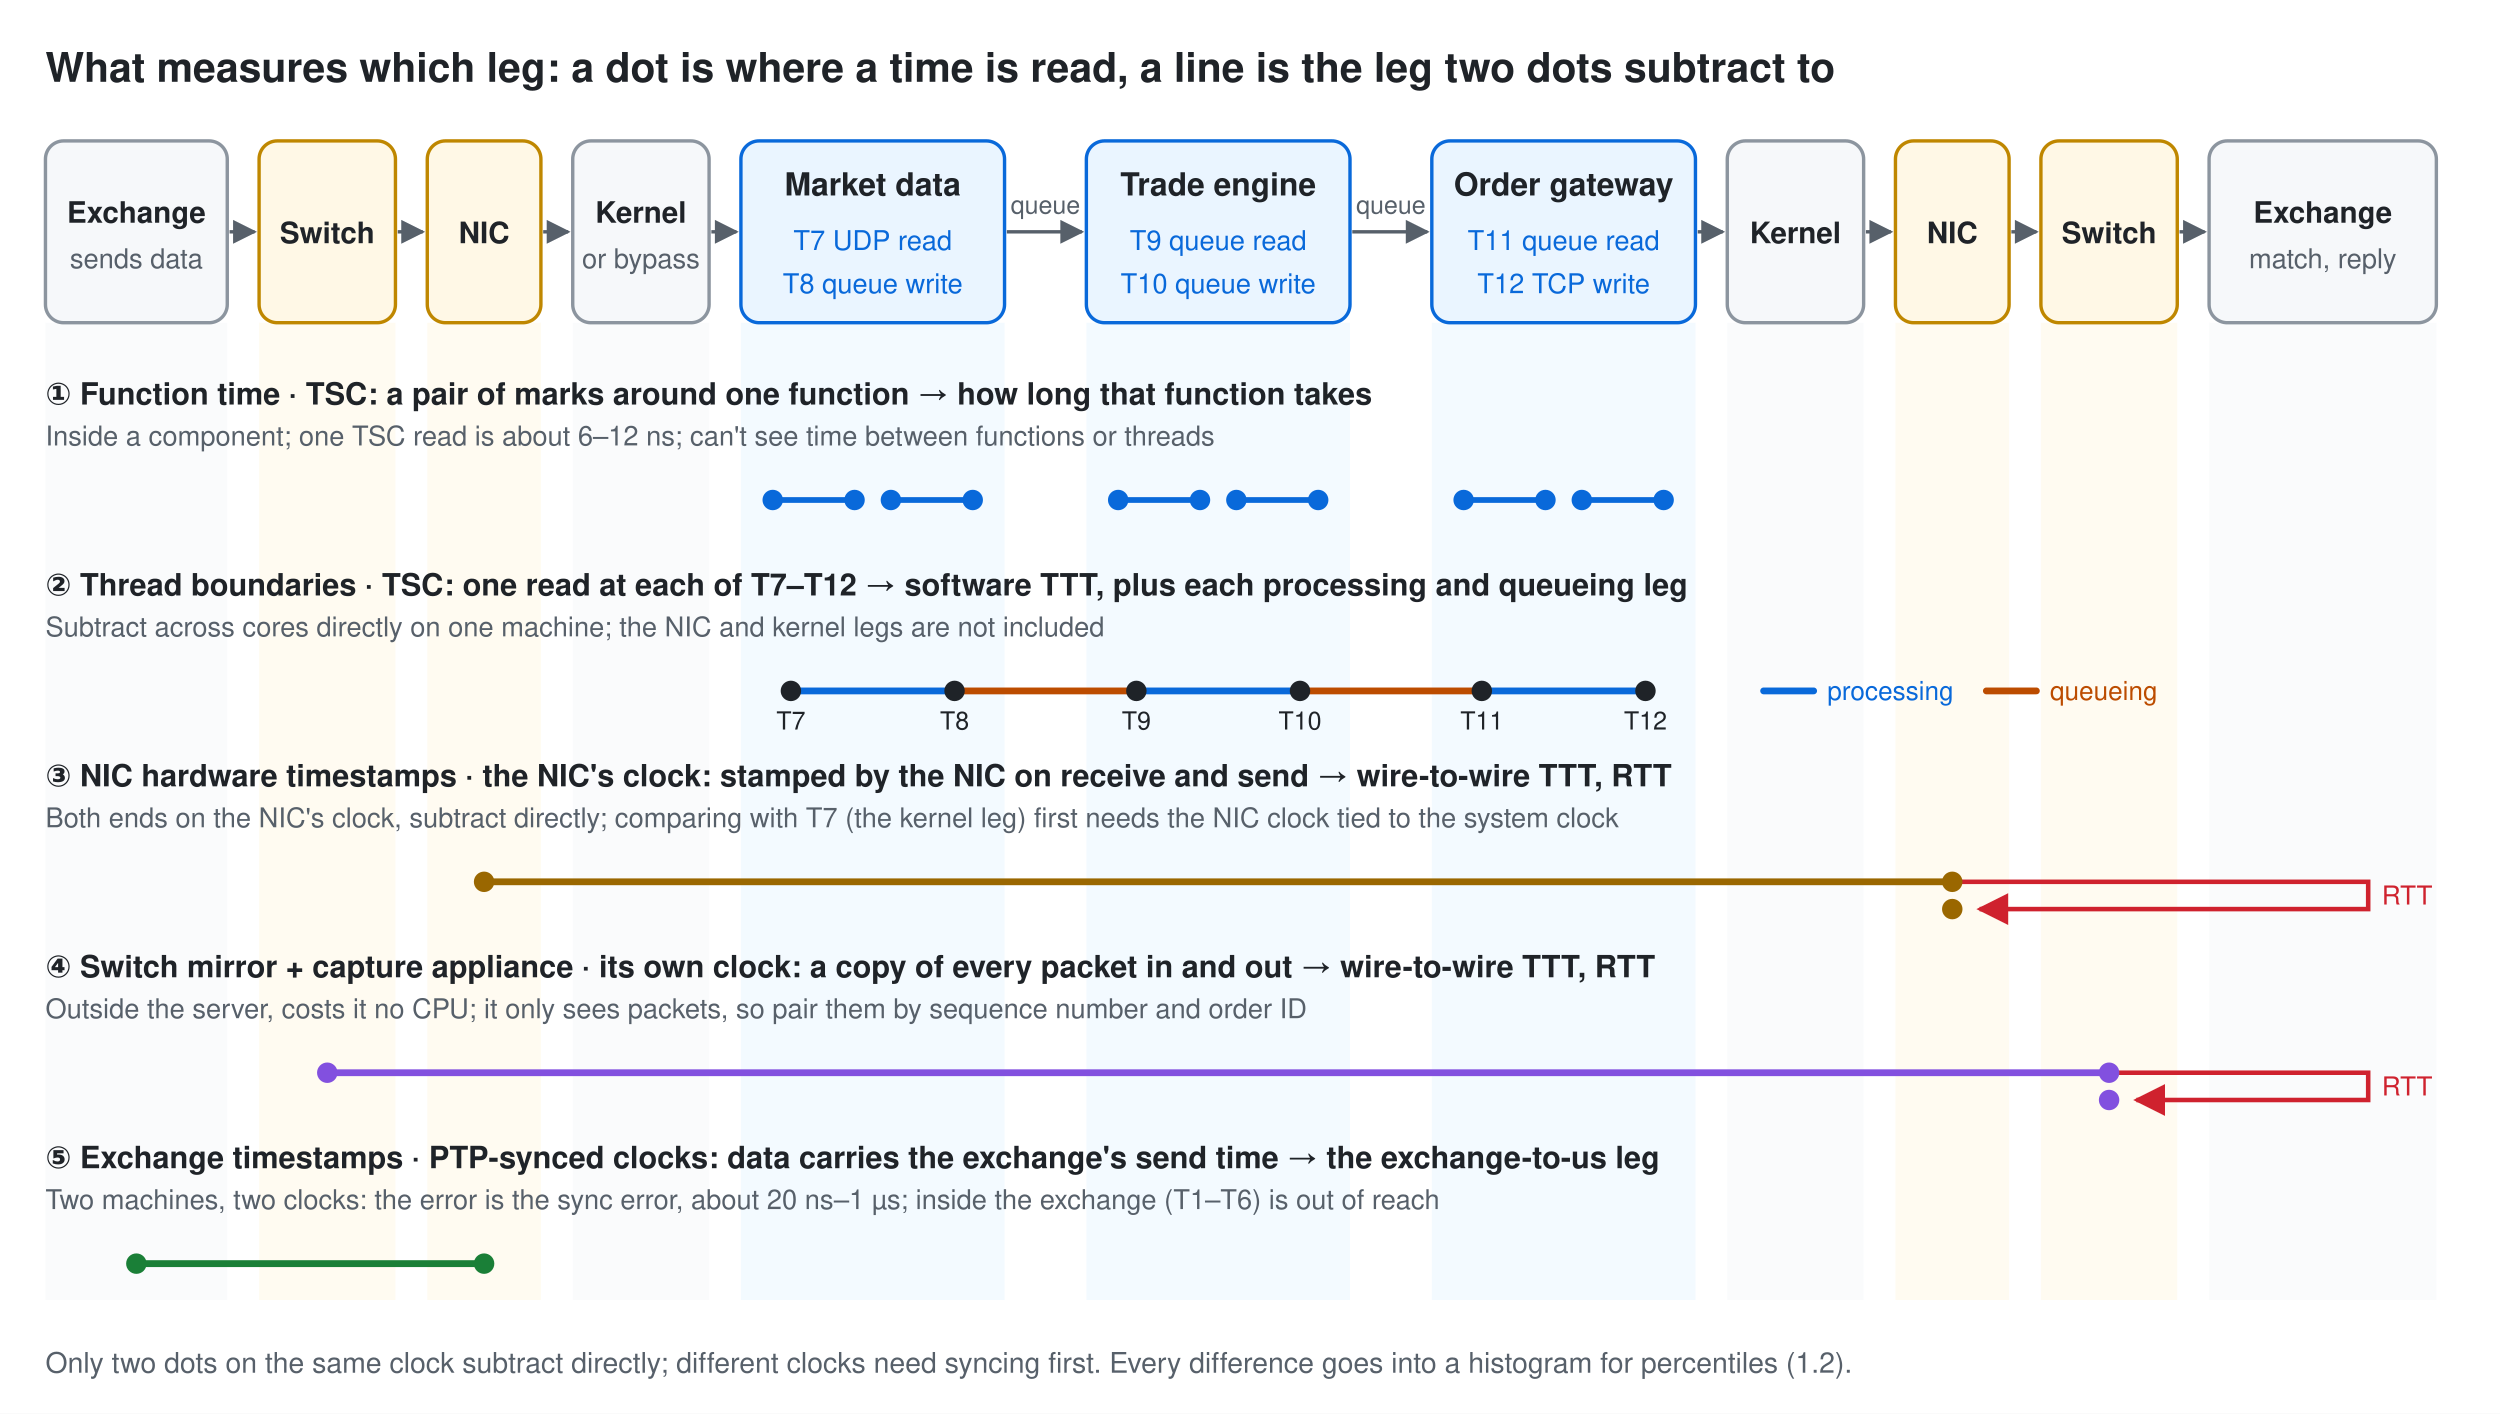
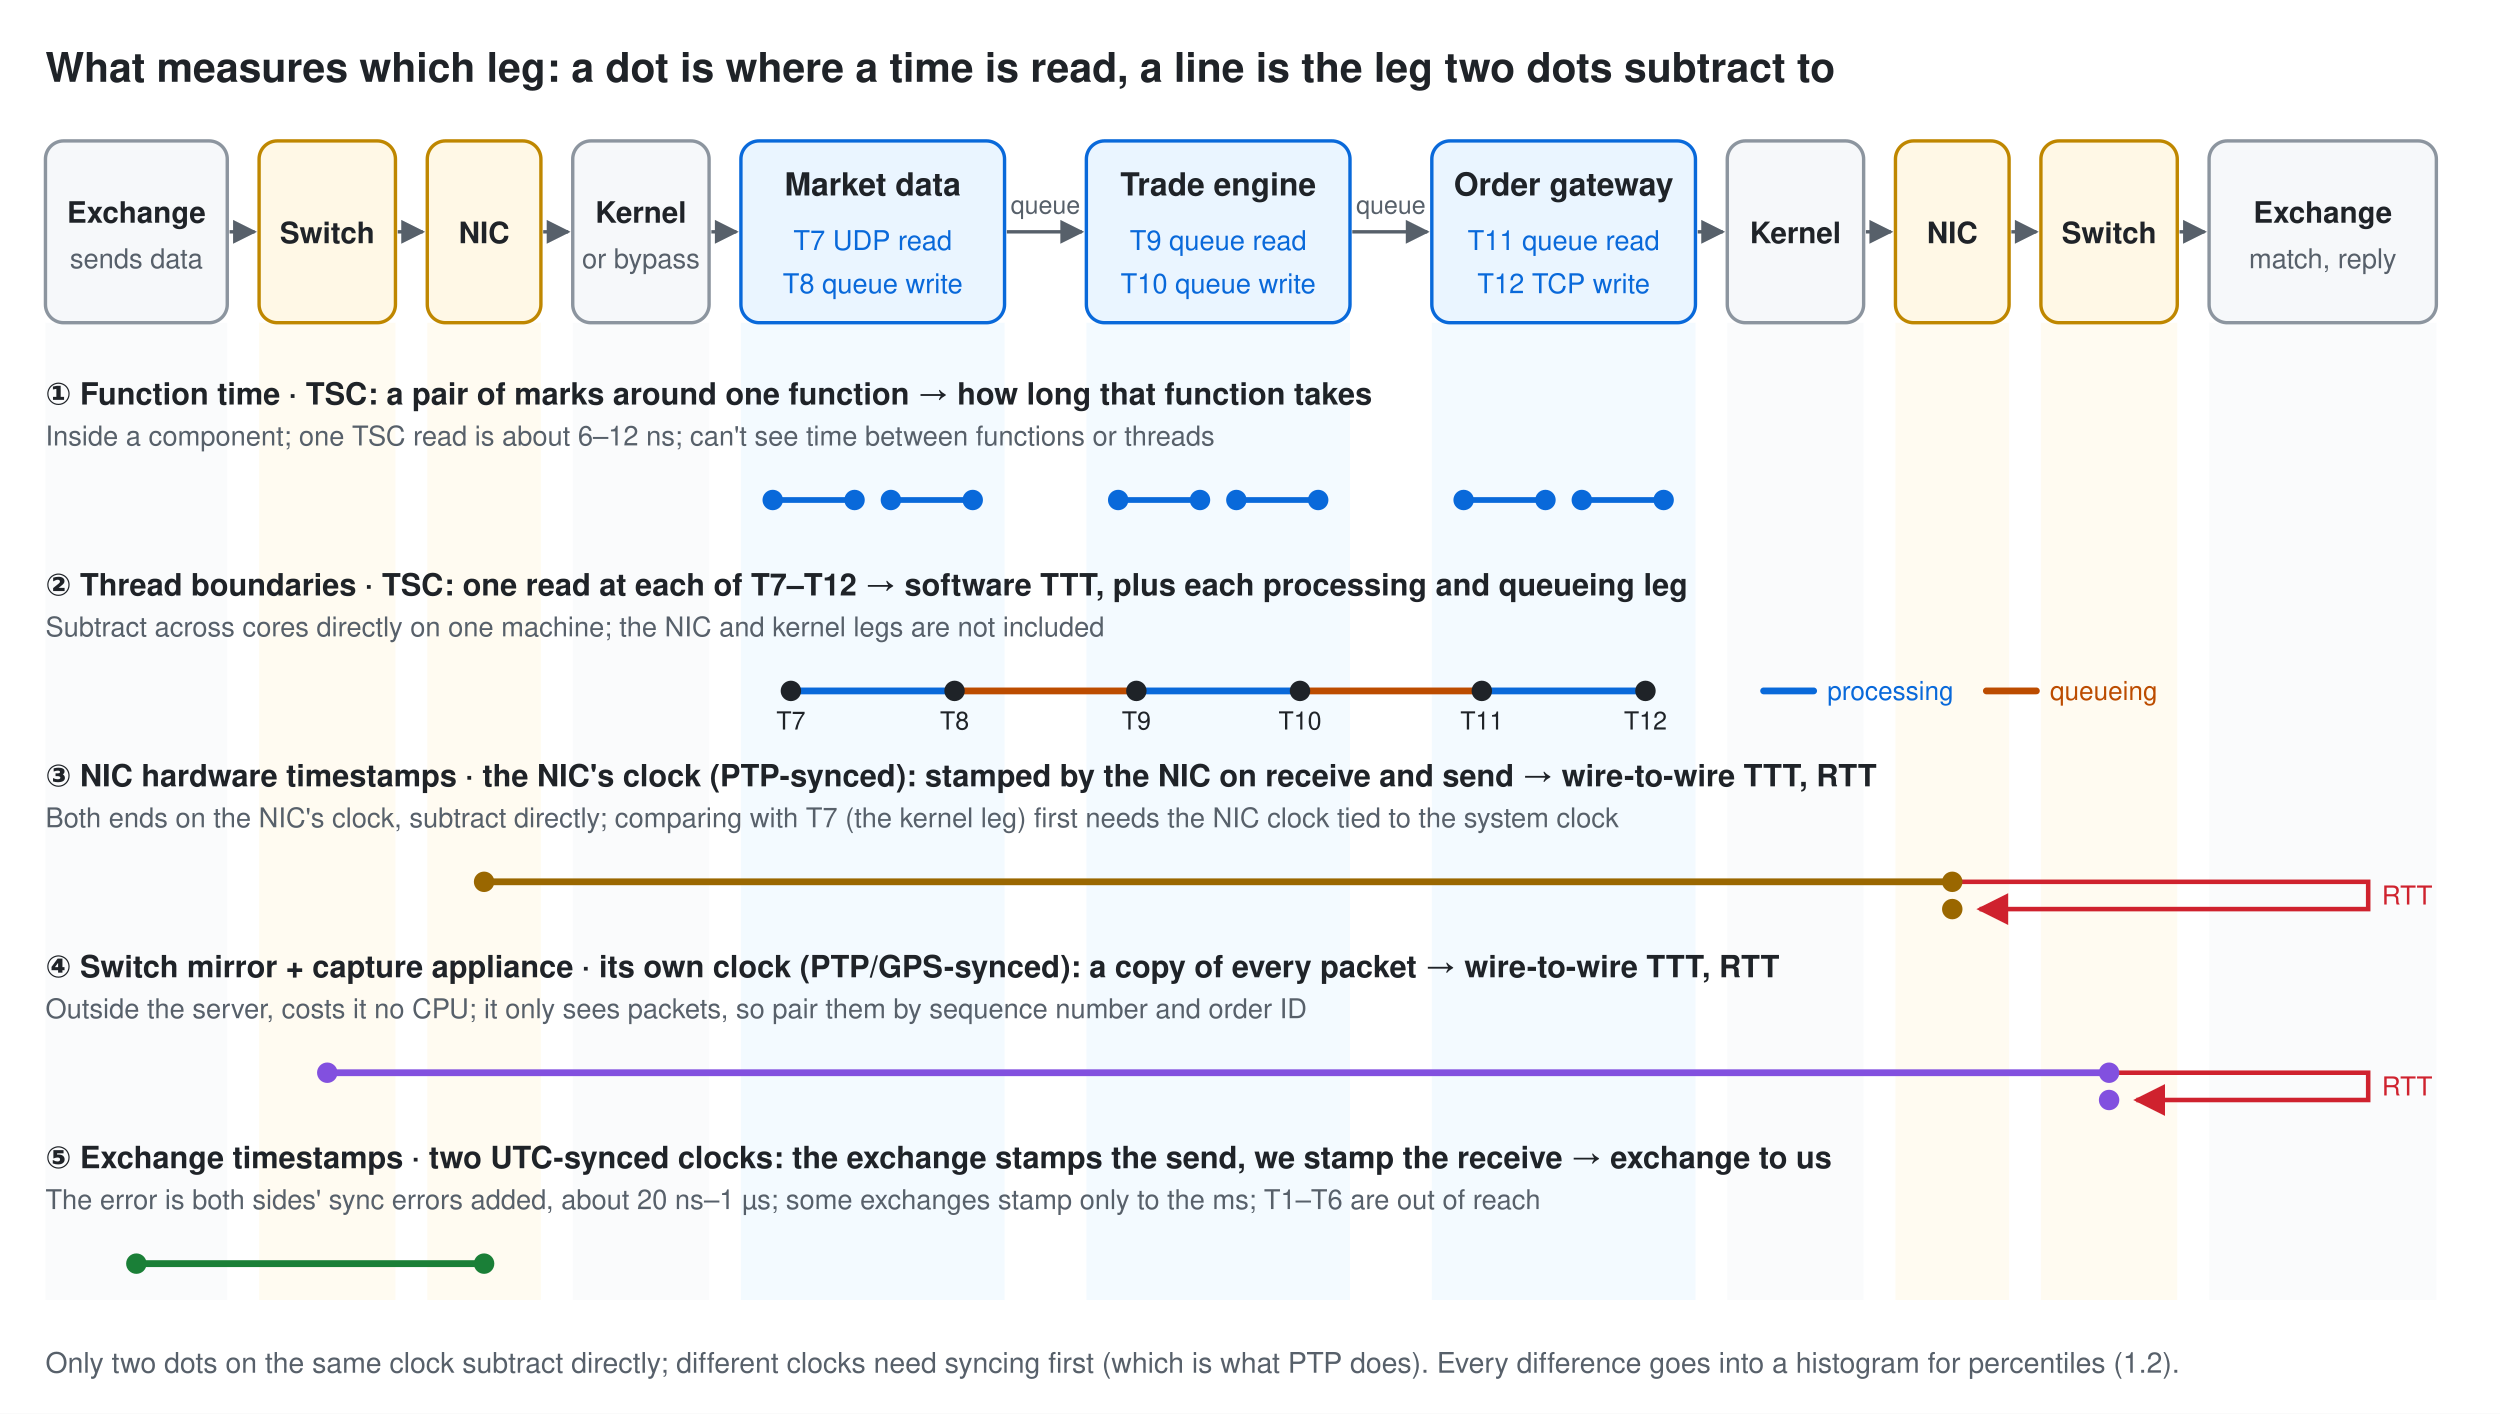
<svg xmlns="http://www.w3.org/2000/svg" viewBox="0 0 1100 622" width="1100" height="622" font-family="Helvetica, Arial, sans-serif">
  <defs>
    <marker id="ar" viewBox="0 0 10 10" refX="9" refY="5" markerWidth="7" markerHeight="7" orient="auto-start-reverse">
      <path d="M0 0 L10 5 L0 10 z" fill="#57606a" />
    </marker>
    <marker id="arr" viewBox="0 0 10 10" refX="9" refY="5" markerWidth="7" markerHeight="7" orient="auto-start-reverse">
      <path d="M0 0 L10 5 L0 10 z" fill="#cf222e" />
    </marker>
  </defs>
  <style>.h{font-size:18px;font-weight:700;fill:#1f2328}.b{font-size:14px;font-weight:700;fill:#1f2328}.bs{font-size:13px;font-weight:700;fill:#1f2328}.s{font-size:12px;fill:#57606a}.t{font-size:12px;fill:#0969da}.q{font-size:11px;fill:#57606a}.rh{font-size:13.5px;font-weight:700;fill:#1f2328}.rd{font-size:12px;fill:#57606a}.tl{font-size:11px;fill:#1f2328}.lb{font-size:11.5px}.ft{font-size:12.5px;fill:#57606a}</style>
  <rect width="1100" height="622" fill="#ffffff" />
  <rect x="20" y="142" width="80" height="430" fill="#f6f8fa" opacity="0.55" />
  <rect x="114" y="142" width="60" height="430" fill="#fff8e6" opacity="0.55" />
  <rect x="188" y="142" width="50" height="430" fill="#fff8e6" opacity="0.55" />
  <rect x="252" y="142" width="60" height="430" fill="#f6f8fa" opacity="0.55" />
  <rect x="326" y="142" width="116" height="430" fill="#eaf5ff" opacity="0.55" />
  <rect x="478" y="142" width="116" height="430" fill="#eaf5ff" opacity="0.55" />
  <rect x="630" y="142" width="116" height="430" fill="#eaf5ff" opacity="0.55" />
  <rect x="760" y="142" width="60" height="430" fill="#f6f8fa" opacity="0.55" />
  <rect x="834" y="142" width="50" height="430" fill="#fff8e6" opacity="0.55" />
  <rect x="898" y="142" width="60" height="430" fill="#fff8e6" opacity="0.55" />
  <rect x="972" y="142" width="100" height="430" fill="#f6f8fa" opacity="0.55" />
  <text class="h" x="20" y="36">What measures which leg: a dot is where a time is read, a line is the leg two dots subtract to</text>
  <rect x="20" y="62" width="80" height="80" rx="8" fill="#f6f8fa" stroke="#8c959f" stroke-width="1.5" />
  <text class="bs" x="60.0" y="98" text-anchor="middle">Exchange</text>
  <text class="s" x="60.0" y="118" text-anchor="middle">sends data</text>
  <rect x="114" y="62" width="60" height="80" rx="8" fill="#fff8e6" stroke="#bf8700" stroke-width="1.5" />
  <text class="bs" x="144.0" y="107" text-anchor="middle">Switch</text>
  <rect x="188" y="62" width="50" height="80" rx="8" fill="#fff8e6" stroke="#bf8700" stroke-width="1.5" />
  <text class="bs" x="213.0" y="107" text-anchor="middle">NIC</text>
  <rect x="252" y="62" width="60" height="80" rx="8" fill="#f6f8fa" stroke="#8c959f" stroke-width="1.5" />
  <text class="bs" x="282.0" y="98" text-anchor="middle">Kernel</text>
  <text class="s" x="282.0" y="118" text-anchor="middle">or bypass</text>
  <rect x="326" y="62" width="116" height="80" rx="8" fill="#eaf5ff" stroke="#0969da" stroke-width="1.5" />
  <text class="b" x="384.0" y="86" text-anchor="middle">Market data</text>
  <text class="t" x="384.0" y="110" text-anchor="middle">T7 UDP read</text>
  <text class="t" x="384.0" y="129" text-anchor="middle">T8 queue write</text>
  <rect x="478" y="62" width="116" height="80" rx="8" fill="#eaf5ff" stroke="#0969da" stroke-width="1.5" />
  <text class="b" x="536.0" y="86" text-anchor="middle">Trade engine</text>
  <text class="t" x="536.0" y="110" text-anchor="middle">T9 queue read</text>
  <text class="t" x="536.0" y="129" text-anchor="middle">T10 queue write</text>
  <rect x="630" y="62" width="116" height="80" rx="8" fill="#eaf5ff" stroke="#0969da" stroke-width="1.5" />
  <text class="b" x="688.0" y="86" text-anchor="middle">Order gateway</text>
  <text class="t" x="688.0" y="110" text-anchor="middle">T11 queue read</text>
  <text class="t" x="688.0" y="129" text-anchor="middle">T12 TCP write</text>
  <rect x="760" y="62" width="60" height="80" rx="8" fill="#f6f8fa" stroke="#8c959f" stroke-width="1.5" />
  <text class="bs" x="790.0" y="107" text-anchor="middle">Kernel</text>
  <rect x="834" y="62" width="50" height="80" rx="8" fill="#fff8e6" stroke="#bf8700" stroke-width="1.5" />
  <text class="bs" x="859.0" y="107" text-anchor="middle">NIC</text>
  <rect x="898" y="62" width="60" height="80" rx="8" fill="#fff8e6" stroke="#bf8700" stroke-width="1.5" />
  <text class="bs" x="928.0" y="107" text-anchor="middle">Switch</text>
  <rect x="972" y="62" width="100" height="80" rx="8" fill="#f6f8fa" stroke="#8c959f" stroke-width="1.5" />
  <text class="bs" x="1022.0" y="98" text-anchor="middle">Exchange</text>
  <text class="s" x="1022.0" y="118" text-anchor="middle">match, reply</text>
  <line x1="101" y1="102.0" x2="112" y2="102.0" stroke="#57606a" stroke-width="1.5" marker-end="url(#ar)" />
  <line x1="175" y1="102.0" x2="186" y2="102.0" stroke="#57606a" stroke-width="1.5" marker-end="url(#ar)" />
  <line x1="239" y1="102.0" x2="250" y2="102.0" stroke="#57606a" stroke-width="1.5" marker-end="url(#ar)" />
  <line x1="313" y1="102.0" x2="324" y2="102.0" stroke="#57606a" stroke-width="1.5" marker-end="url(#ar)" />
  <line x1="443" y1="102.0" x2="476" y2="102.0" stroke="#57606a" stroke-width="1.5" marker-end="url(#ar)" />
  <text class="q" x="460.0" y="94.0" text-anchor="middle">queue</text>
  <line x1="595" y1="102.0" x2="628" y2="102.0" stroke="#57606a" stroke-width="1.5" marker-end="url(#ar)" />
  <text class="q" x="612.0" y="94.0" text-anchor="middle">queue</text>
  <line x1="747" y1="102.0" x2="758" y2="102.0" stroke="#57606a" stroke-width="1.5" marker-end="url(#ar)" />
  <line x1="821" y1="102.0" x2="832" y2="102.0" stroke="#57606a" stroke-width="1.5" marker-end="url(#ar)" />
  <line x1="885" y1="102.0" x2="896" y2="102.0" stroke="#57606a" stroke-width="1.5" marker-end="url(#ar)" />
  <line x1="959" y1="102.0" x2="970" y2="102.0" stroke="#57606a" stroke-width="1.5" marker-end="url(#ar)" />
  <text class="rh" x="20" y="178">① Function time · TSC: a pair of marks around one function → how long that function takes</text>
  <text class="rd" x="20" y="196">Inside a component; one TSC read is about 6–12 ns; can't see time between functions or threads</text>
  <line x1="340" y1="220" x2="376" y2="220" stroke="#0969da" stroke-width="2.5" stroke-linecap="round" />
  <circle cx="340" cy="220" r="4.5" fill="#0969da" />
  <circle cx="376" cy="220" r="4.5" fill="#0969da" />
  <line x1="392" y1="220" x2="428" y2="220" stroke="#0969da" stroke-width="2.5" stroke-linecap="round" />
  <circle cx="392" cy="220" r="4.5" fill="#0969da" />
  <circle cx="428" cy="220" r="4.5" fill="#0969da" />
  <line x1="492" y1="220" x2="528" y2="220" stroke="#0969da" stroke-width="2.5" stroke-linecap="round" />
  <circle cx="492" cy="220" r="4.5" fill="#0969da" />
  <circle cx="528" cy="220" r="4.5" fill="#0969da" />
  <line x1="544" y1="220" x2="580" y2="220" stroke="#0969da" stroke-width="2.5" stroke-linecap="round" />
  <circle cx="544" cy="220" r="4.5" fill="#0969da" />
  <circle cx="580" cy="220" r="4.5" fill="#0969da" />
  <line x1="644" y1="220" x2="680" y2="220" stroke="#0969da" stroke-width="2.5" stroke-linecap="round" />
  <circle cx="644" cy="220" r="4.5" fill="#0969da" />
  <circle cx="680" cy="220" r="4.5" fill="#0969da" />
  <line x1="696" y1="220" x2="732" y2="220" stroke="#0969da" stroke-width="2.5" stroke-linecap="round" />
  <circle cx="696" cy="220" r="4.5" fill="#0969da" />
  <circle cx="732" cy="220" r="4.5" fill="#0969da" />
  <text class="rh" x="20" y="262">② Thread boundaries · TSC: one read at each of T7–T12 → software TTT, plus each processing and queueing leg</text>
  <text class="rd" x="20" y="280">Subtract across cores directly on one machine; the NIC and kernel legs are not included</text>
  <line x1="348" y1="304" x2="420" y2="304" stroke="#0969da" stroke-width="3" stroke-linecap="round" />
  <line x1="420" y1="304" x2="500" y2="304" stroke="#bc4c00" stroke-width="3" stroke-linecap="round" />
  <line x1="500" y1="304" x2="572" y2="304" stroke="#0969da" stroke-width="3" stroke-linecap="round" />
  <line x1="572" y1="304" x2="652" y2="304" stroke="#bc4c00" stroke-width="3" stroke-linecap="round" />
  <line x1="652" y1="304" x2="724" y2="304" stroke="#0969da" stroke-width="3" stroke-linecap="round" />
  <circle cx="348" cy="304" r="4.5" fill="#1f2328" />
  <text class="tl" x="348" y="321" text-anchor="middle">T7</text>
  <circle cx="420" cy="304" r="4.5" fill="#1f2328" />
  <text class="tl" x="420" y="321" text-anchor="middle">T8</text>
  <circle cx="500" cy="304" r="4.5" fill="#1f2328" />
  <text class="tl" x="500" y="321" text-anchor="middle">T9</text>
  <circle cx="572" cy="304" r="4.5" fill="#1f2328" />
  <text class="tl" x="572" y="321" text-anchor="middle">T10</text>
  <circle cx="652" cy="304" r="4.5" fill="#1f2328" />
  <text class="tl" x="652" y="321" text-anchor="middle">T11</text>
  <circle cx="724" cy="304" r="4.5" fill="#1f2328" />
  <text class="tl" x="724" y="321" text-anchor="middle">T12</text>
  <line x1="776" y1="304" x2="798" y2="304" stroke="#0969da" stroke-width="3" stroke-linecap="round" />
  <text class="lb" x="804" y="308" fill="#0969da">processing</text>
  <line x1="874" y1="304" x2="896" y2="304" stroke="#bc4c00" stroke-width="3" stroke-linecap="round" />
  <text class="lb" x="902" y="308" fill="#bc4c00">queueing</text>
-   <text class="rh" x="20" y="346">③ NIC hardware timestamps · the NIC's clock: stamped by the NIC on receive and send → wire-to-wire TTT, RTT</text>
+   <text class="rh" x="20" y="346">③ NIC hardware timestamps · the NIC's clock (PTP-synced): stamped by the NIC on receive and send → wire-to-wire TTT, RTT</text>
  <text class="rd" x="20" y="364">Both ends on the NIC's clock, subtract directly; comparing with T7 (the kernel leg) first needs the NIC clock tied to the system clock</text>
  <line x1="213.0" y1="388" x2="859.0" y2="388" stroke="#9a6700" stroke-width="3" stroke-linecap="round" />
  <circle cx="213.0" cy="388" r="4.5" fill="#9a6700" />
  <path d="M859.0 388 L1042.0 388 L1042.0 400 L871.0 400" fill="none" stroke="#cf222e" stroke-width="2" marker-end="url(#arr)" />
  <circle cx="859.0" cy="388" r="4.5" fill="#9a6700" />
  <circle cx="859.0" cy="400" r="4.5" fill="#9a6700" />
  <text class="lb" x="1048.0" y="398" fill="#cf222e">RTT</text>
-   <text class="rh" x="20" y="430">④ Switch mirror + capture appliance · its own clock: a copy of every packet in and out → wire-to-wire TTT, RTT</text>
+   <text class="rh" x="20" y="430">④ Switch mirror + capture appliance · its own clock (PTP/GPS-synced): a copy of every packet → wire-to-wire TTT, RTT</text>
  <text class="rd" x="20" y="448">Outside the server, costs it no CPU; it only sees packets, so pair them by sequence number and order ID</text>
  <line x1="144.0" y1="472" x2="928.0" y2="472" stroke="#8250df" stroke-width="3" stroke-linecap="round" />
  <circle cx="144.0" cy="472" r="4.5" fill="#8250df" />
  <path d="M928.0 472 L1042.0 472 L1042.0 484 L940.0 484" fill="none" stroke="#cf222e" stroke-width="2" marker-end="url(#arr)" />
  <circle cx="928.0" cy="472" r="4.5" fill="#8250df" />
  <circle cx="928.0" cy="484" r="4.5" fill="#8250df" />
  <text class="lb" x="1048.0" y="482" fill="#cf222e">RTT</text>
-   <text class="rh" x="20" y="514">⑤ Exchange timestamps · PTP-synced clocks: data carries the exchange's send time → the exchange-to-us leg</text>
-   <text class="rd" x="20" y="532">Two machines, two clocks: the error is the sync error, about 20 ns–1 µs; inside the exchange (T1–T6) is out of reach</text>
+   <text class="rh" x="20" y="514">⑤ Exchange timestamps · two UTC-synced clocks: the exchange stamps the send, we stamp the receive → exchange to us</text>
+   <text class="rd" x="20" y="532">The error is both sides' sync errors added, about 20 ns–1 µs; some exchanges stamp only to the ms; T1–T6 are out of reach</text>
  <line x1="60.0" y1="556" x2="213.0" y2="556" stroke="#1a7f37" stroke-width="3" stroke-linecap="round" />
  <circle cx="60.0" cy="556" r="4.5" fill="#1a7f37" />
  <circle cx="213.0" cy="556" r="4.5" fill="#1a7f37" />
-   <text class="ft" x="20" y="604">Only two dots on the same clock subtract directly; different clocks need syncing first. Every difference goes into a histogram for percentiles (1.2).</text>
+   <text class="ft" x="20" y="604">Only two dots on the same clock subtract directly; different clocks need syncing first (which is what PTP does). Every difference goes into a histogram for percentiles (1.2).</text>
</svg>
